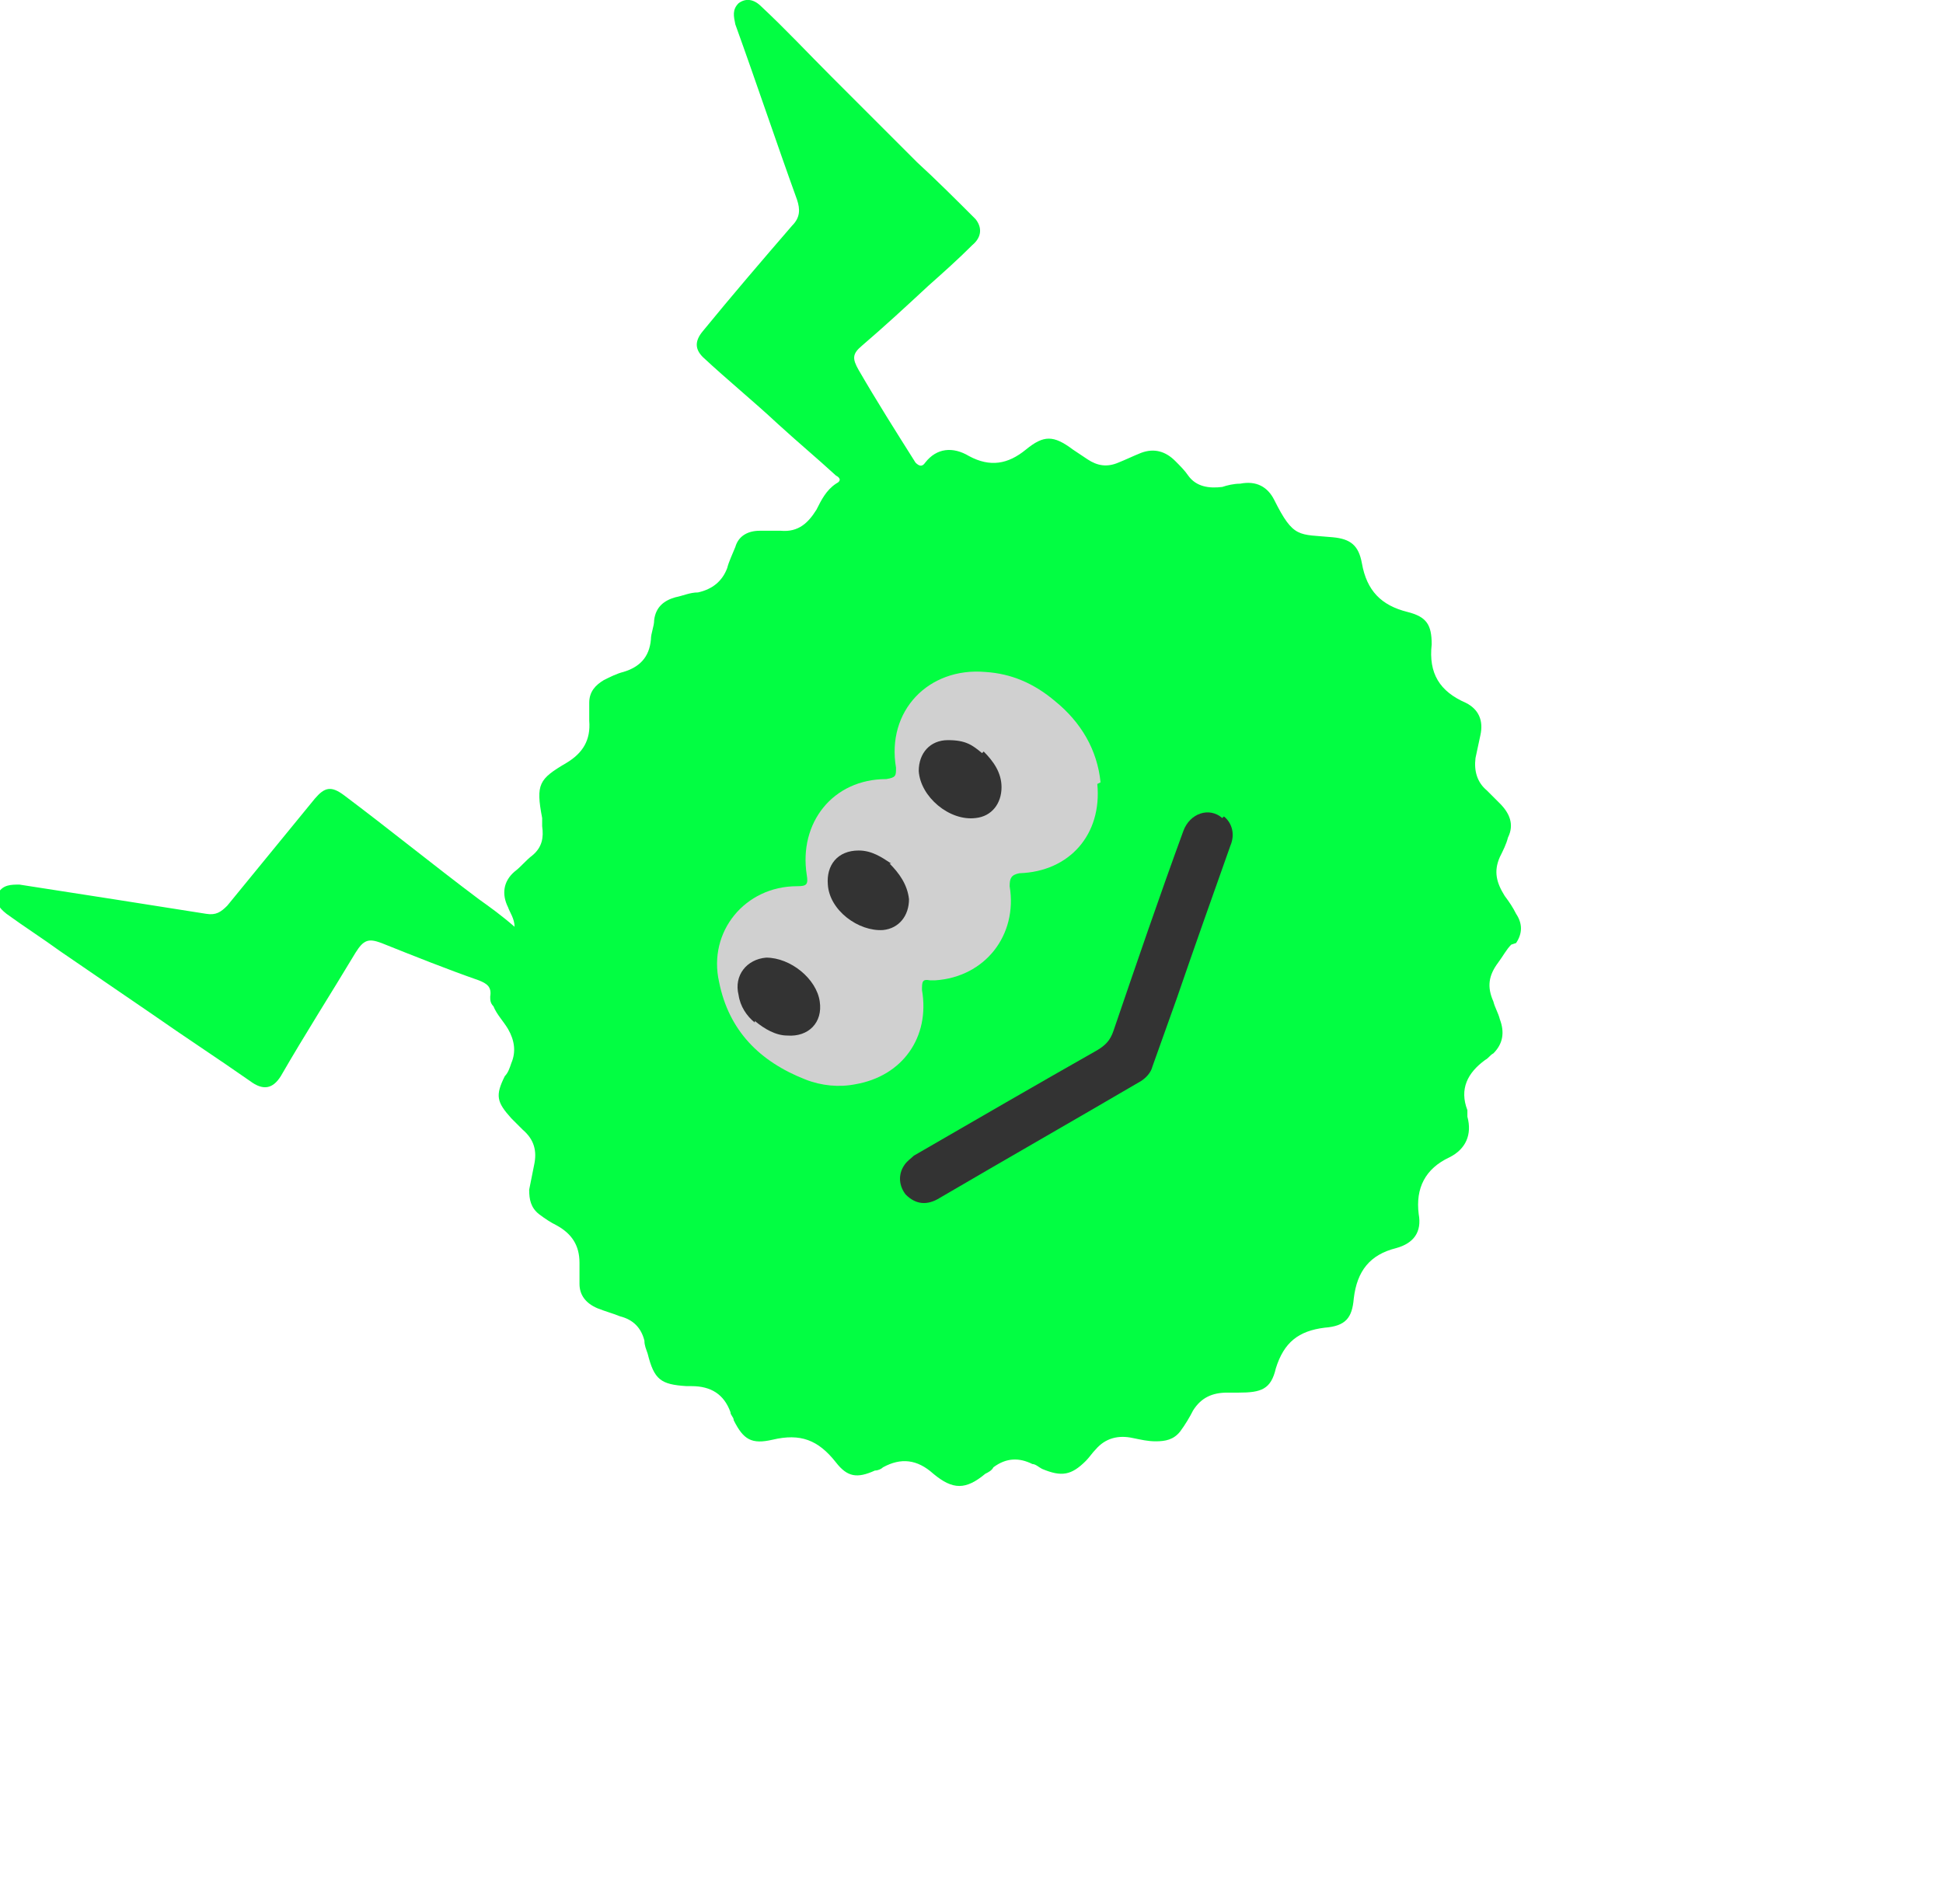
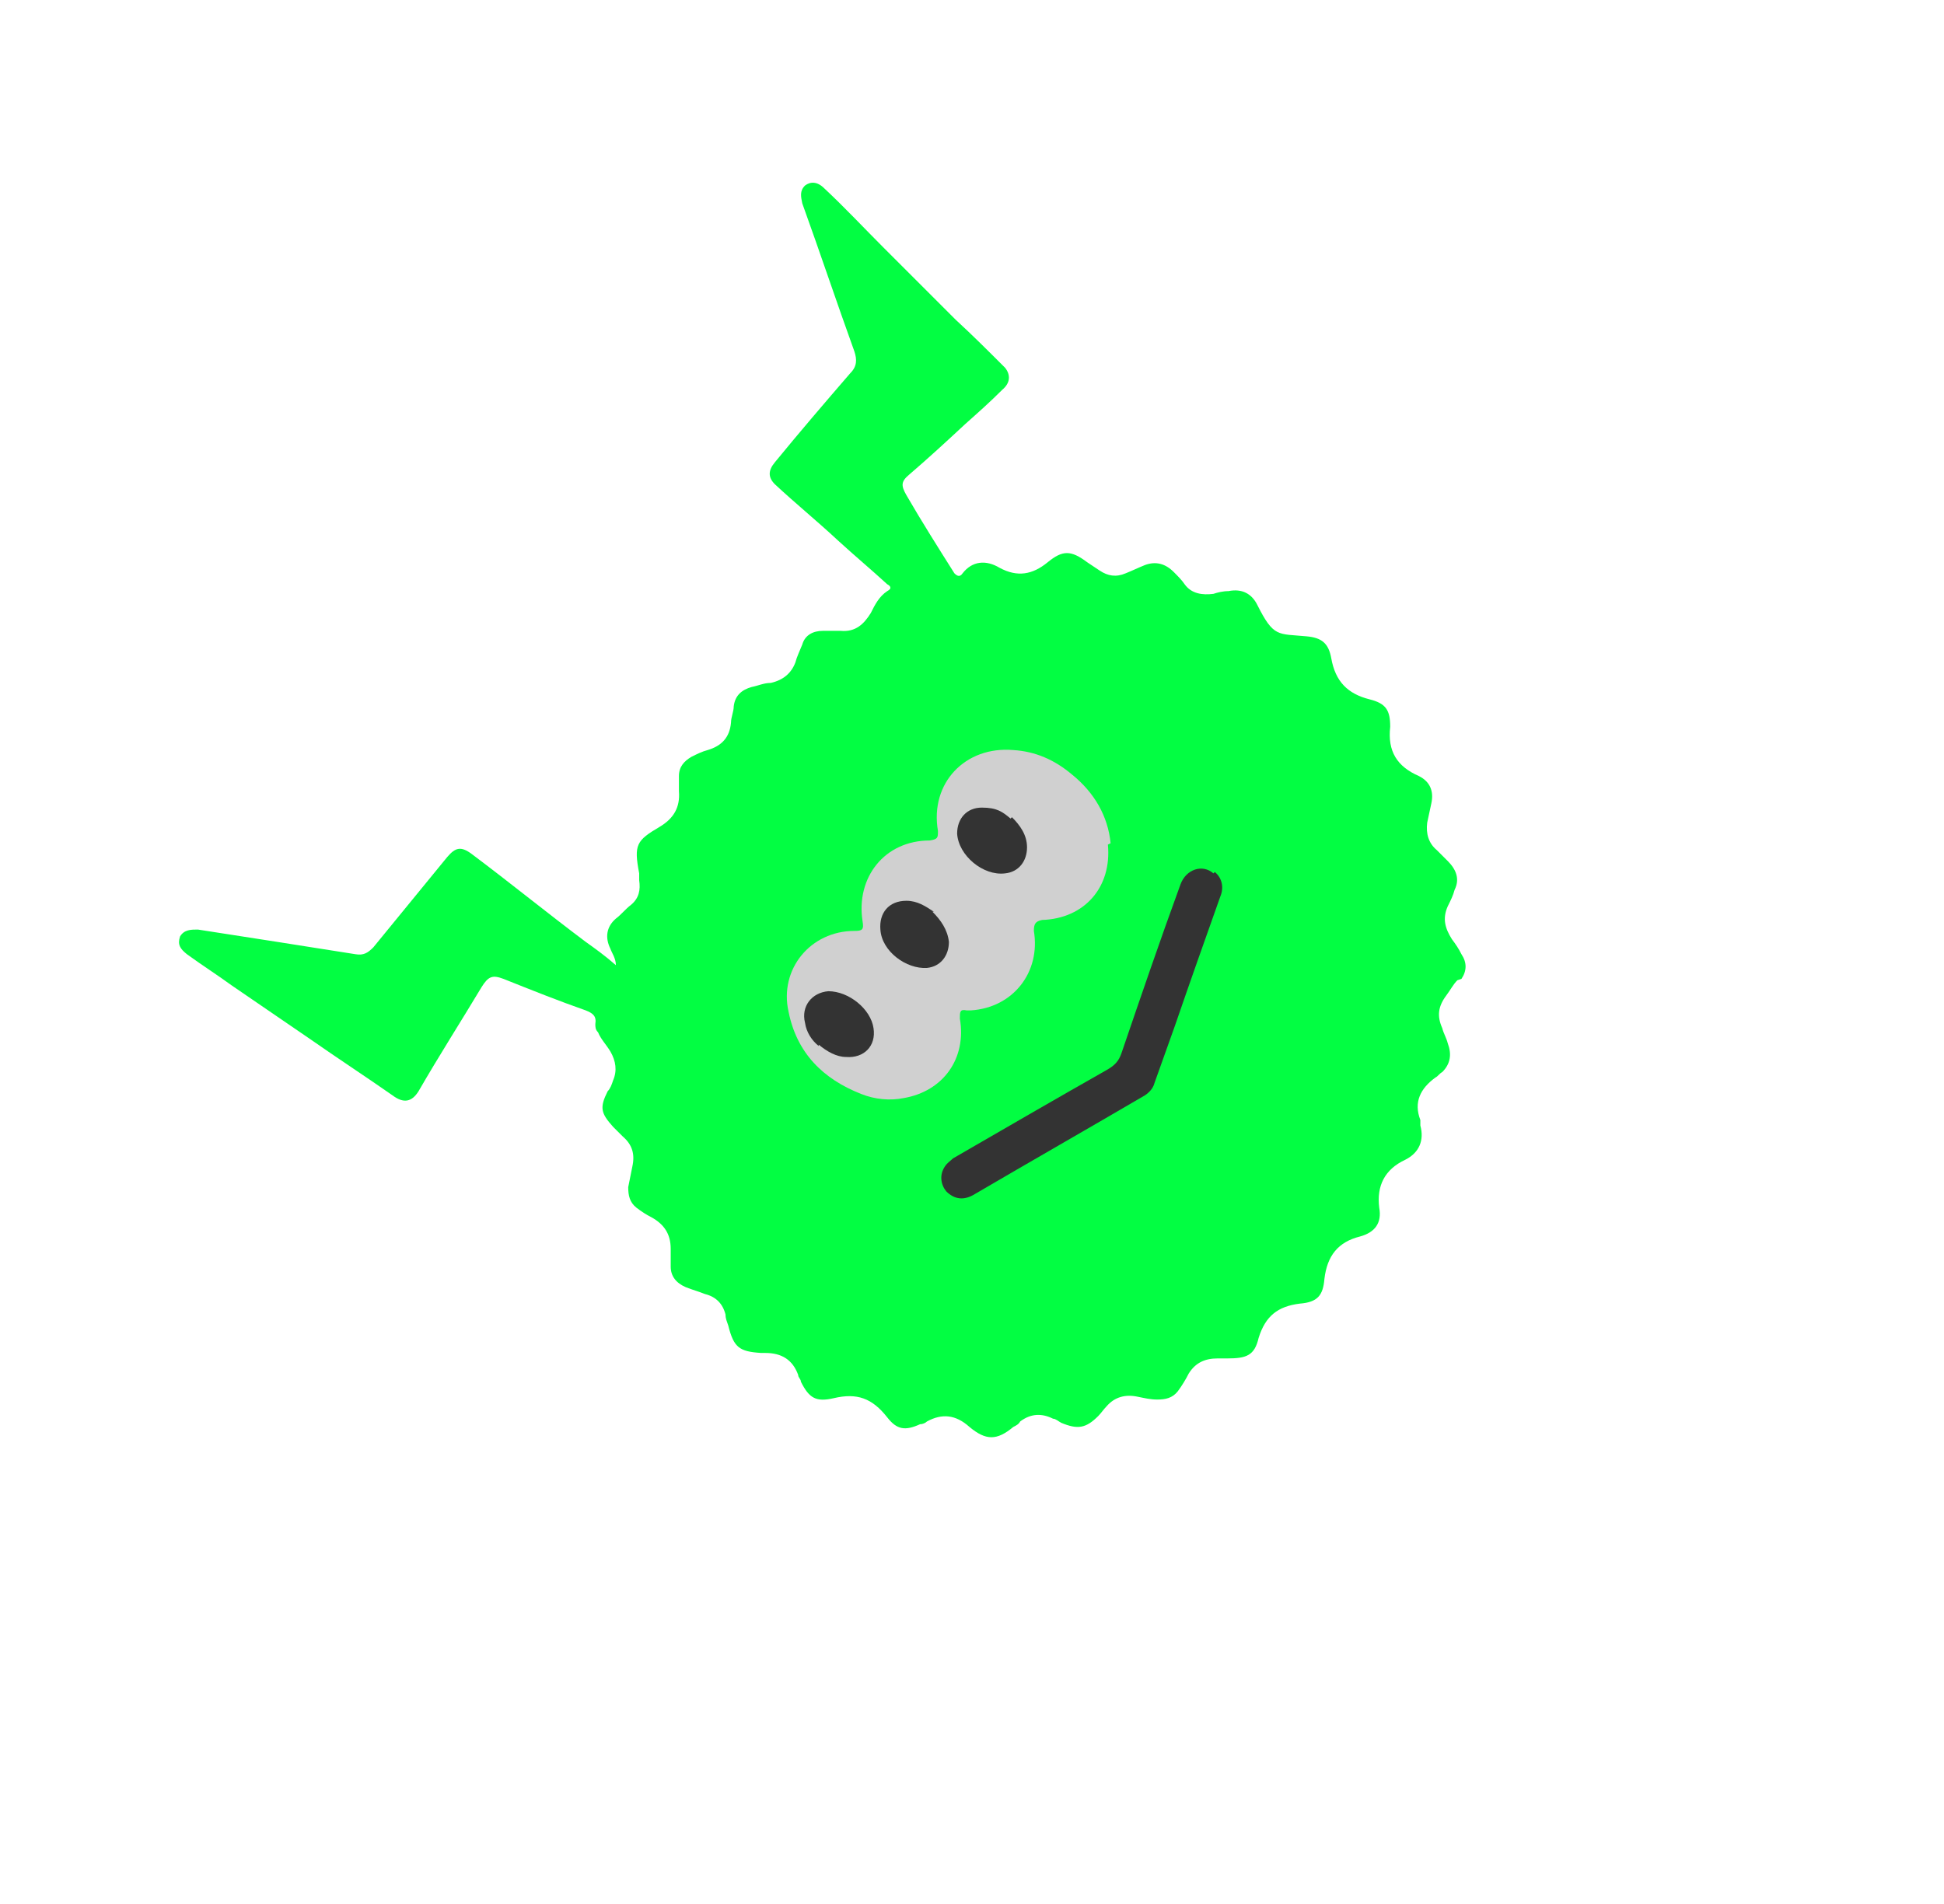
- <svg xmlns="http://www.w3.org/2000/svg" id="Layer_1" version="1.1" viewBox="0 0 119.7 117.3">
+ <svg xmlns="http://www.w3.org/2000/svg" id="Layer_1" data-name="Layer 1" viewBox="0 0 141.85 138.94">
  <defs>
    <style>
-       .st0 {
+       .cls-1 {
        fill: #d0d0d0;
      }

-       .st1 {
+       .cls-2 {
        fill: #02fe42;
      }

-       .st2 {
+       .cls-3 {
        fill: #333;
      }
    </style>
  </defs>
-   <g id="_電仔獸_C_本體">
+   <g id="_電仔獸_C_本體" data-name=" 電仔獸 C 本體">
    <g>
-       <path class="st1" d="M93.4,58.1c.4-.6.4-1.2,0-1.8-.2-.4-.4-.7-.7-1.1-.5-.8-.7-1.5-.3-2.4.2-.4.4-.8.5-1.2.4-.8.1-1.5-.5-2.1-.3-.3-.5-.5-.8-.8-.6-.5-.8-1.2-.7-2,.1-.5.2-.9.3-1.4.2-.9-.1-1.6-.9-2-1.6-.7-2.3-1.8-2.1-3.6,0-1.2-.3-1.7-1.5-2-1.6-.4-2.5-1.3-2.8-3-.2-1.1-.7-1.5-1.8-1.6-2.1-.2-2.4.1-3.6-2.3-.4-.8-1.1-1.2-2.1-1-.4,0-.8.1-1.1.2-.8.1-1.6,0-2.1-.7-.2-.3-.5-.6-.8-.9-.6-.6-1.3-.8-2.1-.5-.5.2-.9.4-1.4.6-.7.3-1.3.2-1.9-.2-.3-.2-.6-.4-.9-.6-1.2-.9-1.8-.9-2.9,0-1.1.9-2.2,1.1-3.5.4-1-.6-2-.5-2.7.4-.2.3-.4.2-.6,0-1.2-1.9-2.4-3.8-3.5-5.7-.4-.7-.4-1,.2-1.5,1.4-1.2,2.7-2.4,4.1-3.7.9-.8,1.8-1.6,2.7-2.5.6-.5.6-1.1.2-1.6-1.2-1.2-2.4-2.4-3.6-3.5-1.8-1.8-3.5-3.5-5.3-5.3-1.4-1.4-2.8-2.9-4.3-4.3-.5-.5-1-.5-1.4-.2-.4.4-.3.8-.2,1.3,1.3,3.6,2.5,7.2,3.8,10.8.2.6.2,1.1-.3,1.6-1.9,2.2-3.7,4.3-5.5,6.5-.5.6-.5,1.1,0,1.6,1.5,1.4,3.1,2.7,4.6,4.1,1.2,1.1,2.4,2.1,3.6,3.2.2.1.4.3,0,.5-.6.4-.9,1-1.2,1.6-.5.8-1.1,1.4-2.2,1.3-.4,0-.9,0-1.3,0-.7,0-1.3.3-1.5,1-.2.5-.4.9-.5,1.3-.3.8-.9,1.3-1.8,1.5-.5,0-.9.2-1.4.3-.7.2-1.2.6-1.3,1.4,0,.4-.2.8-.2,1.2-.1,1.1-.7,1.7-1.7,2-.4.1-.8.3-1.2.5-.5.3-.9.7-.9,1.4,0,.4,0,.7,0,1.1.1,1.2-.4,2-1.4,2.6-1.7,1-1.9,1.3-1.5,3.4,0,.1,0,.3,0,.5.1.7,0,1.3-.6,1.8-.4.3-.7.7-1.1,1-.7.6-.8,1.4-.4,2.2.1.3.4.7.4,1.2-.8-.7-1.5-1.2-2.2-1.7-2.8-2.1-5.5-4.3-8.3-6.4-.8-.6-1.2-.5-1.8.2-1.8,2.2-3.6,4.4-5.4,6.6-.4.4-.7.6-1.3.5-3.8-.6-7.6-1.2-11.5-1.8-.5,0-1,0-1.3.5-.2.6,0,.9.5,1.3,1.1.8,2.2,1.5,3.3,2.3,1.9,1.3,3.8,2.6,5.7,3.9,2,1.4,4,2.7,6,4.1.8.6,1.4.5,1.9-.3,1.5-2.6,3.1-5.1,4.6-7.6.5-.8.8-.9,1.6-.6,2,.8,4,1.6,6,2.3.5.2.8.4.7,1,0,.2,0,.4.2.6.2.5.6.9.9,1.4.4.7.5,1.4.2,2.1-.1.3-.2.6-.4.8-.6,1.2-.5,1.6.4,2.6.2.2.5.5.7.7.7.6.9,1.3.7,2.2-.1.5-.2,1-.3,1.5,0,.6.1,1.1.6,1.5.4.3.7.5,1.1.7.9.5,1.4,1.2,1.4,2.3,0,.4,0,.8,0,1.3,0,.7.4,1.2,1.1,1.5.5.2.9.3,1.4.5.8.2,1.3.7,1.5,1.5,0,.3.1.5.2.8.4,1.6.8,1.9,2.4,2,0,0,.2,0,.3,0,1.2,0,2,.5,2.4,1.6,0,.2.2.3.2.5.6,1.2,1.1,1.5,2.4,1.2,1.7-.4,2.8,0,3.9,1.4.7.9,1.3,1,2.4.5.2,0,.4-.1.5-.2,1.1-.6,2.1-.5,3.1.4,1.2,1,2,1,3.2,0,.2-.1.4-.2.5-.4.8-.6,1.6-.6,2.4-.2.2,0,.4.2.6.3,1.2.5,1.8.4,2.7-.5.2-.2.4-.5.6-.7.6-.7,1.4-.9,2.3-.7.5.1.9.2,1.4.2.6,0,1.1-.1,1.5-.6.3-.4.6-.9.8-1.3.5-.8,1.2-1.1,2.1-1.1.2,0,.5,0,.7,0,1.4,0,2-.2,2.3-1.5.5-1.6,1.4-2.3,3-2.5,1.3-.1,1.7-.6,1.8-1.8.2-1.7,1-2.7,2.6-3.1,1.1-.3,1.6-1,1.4-2.1-.2-1.6.4-2.8,1.9-3.5,1-.5,1.4-1.4,1.1-2.5,0-.1,0-.3,0-.4-.5-1.3,0-2.3,1.1-3.1.2-.1.3-.3.5-.4.6-.6.7-1.3.4-2.1-.1-.4-.3-.7-.4-1.1-.4-.9-.3-1.6.3-2.4.3-.4.5-.8.8-1.1,0,0,0,0,0,0Z" />
-       <path class="st2" d="M75.4,50.3c.5.4.7,1.1.4,1.8-1.1,3.1-2.2,6.2-3.3,9.4-.5,1.4-1,2.8-1.5,4.2-.1.4-.4.7-.7.9-4.1,2.4-8.3,4.8-12.4,7.2-.8.5-1.5.4-2.1-.2-.4-.5-.5-1.2-.1-1.8.2-.3.4-.4.6-.6,3.8-2.2,7.6-4.4,11.3-6.5.5-.3.8-.6,1-1.2,1.4-4.1,2.8-8.2,4.3-12.3.4-1.1,1.6-1.5,2.4-.8Z" />
-       <path class="st0" d="M67.8,48.2c-.2-2-1.2-3.7-2.8-5-1.3-1.1-2.7-1.7-4.3-1.8-3.5-.3-6.1,2.4-5.5,5.9,0,.5,0,.6-.6.7-3.3,0-5.4,2.7-4.9,5.9.1.6,0,.7-.6.7-3.2,0-5.5,2.8-4.8,5.9.6,3,2.5,4.9,5.3,6,1,.4,2.1.5,3.1.3,2.9-.5,4.6-2.9,4.1-5.8,0-.5,0-.7.5-.6.1,0,.2,0,.3,0,3.1-.2,5.1-2.8,4.6-5.8,0-.5.1-.7.6-.8,3.1-.1,5.1-2.4,4.8-5.5h0Z" />
-       <path class="st2" d="M46.5,63c-.5-.4-.9-1-1-1.7-.3-1.2.5-2.2,1.7-2.3,1.5,0,3.1,1.3,3.3,2.7.2,1.3-.7,2.2-2,2.1-.7,0-1.4-.4-2-.9h0Z" />
-       <path class="st2" d="M60.6,46.3c.6.6,1.1,1.3,1.1,2.2,0,1-.6,1.8-1.6,1.9-1.6.2-3.4-1.3-3.5-2.9,0-1.1.7-1.9,1.8-1.9s1.5.3,2.1.8h0Z" />
-       <path class="st2" d="M54.8,53.2c.6.6,1.1,1.3,1.2,2.2,0,1-.6,1.8-1.6,1.9-1.5.1-3.3-1.2-3.4-2.8-.1-1.2.6-2.1,1.9-2.1.8,0,1.4.4,2,.8h0Z" />
+       <path class="cls-2" d="M106.64,71.44c.4-.6.4-1.2,0-1.8-.2-.4-.4-.7-.7-1.1-.5-.8-.7-1.5-.3-2.4.2-.4.4-.8.5-1.2.4-.8.1-1.5-.5-2.1-.3-.3-.5-.5-.8-.8-.6-.5-.8-1.2-.7-2,.1-.5.2-.9.3-1.4.2-.9-.1-1.6-.9-2-1.6-.7-2.3-1.8-2.1-3.6,0-1.2-.3-1.7-1.5-2-1.6-.4-2.5-1.3-2.8-3-.2-1.1-.7-1.5-1.8-1.6-2.1-.2-2.4.1-3.6-2.3-.4-.8-1.1-1.2-2.1-1-.4,0-.8.1-1.1.2-.8.1-1.6,0-2.1-.7-.2-.3-.5-.6-.8-.9-.6-.6-1.3-.8-2.1-.5-.5.2-.9.4-1.4.6-.7.3-1.3.2-1.9-.2-.3-.2-.6-.4-.9-.6-1.2-.9-1.8-.9-2.9,0s-2.2,1.1-3.5.4c-1-.6-2-.5-2.7.4-.2.3-.4.2-.6,0-1.2-1.9-2.4-3.8-3.5-5.7-.4-.7-.4-1,.2-1.5,1.4-1.2,2.7-2.4,4.1-3.7.9-.8,1.8-1.6,2.7-2.5.6-.5.6-1.1.2-1.6-1.2-1.2-2.4-2.4-3.6-3.5-1.8-1.8-3.5-3.5-5.3-5.3-1.4-1.4-2.8-2.9-4.3-4.3-.5-.5-1-.5-1.4-.2-.4.4-.3.8-.2,1.3,1.3,3.6,2.5,7.2,3.8,10.8.2.6.2,1.1-.3,1.6-1.9,2.2-3.7,4.3-5.5,6.5-.5.6-.5,1.1,0,1.6,1.5,1.4,3.1,2.7,4.6,4.1,1.2,1.1,2.4,2.1,3.6,3.2.2.1.4.3,0,.5-.6.4-.9,1-1.2,1.6-.5.8-1.1,1.4-2.2,1.3h-1.3c-.7,0-1.3.3-1.5,1-.2.5-.4.9-.5,1.3-.3.8-.9,1.3-1.8,1.5-.5,0-.9.2-1.4.3-.7.2-1.2.6-1.3,1.4,0,.4-.2.8-.2,1.2-.1,1.1-.7,1.7-1.7,2-.4.1-.8.3-1.2.5-.5.3-.9.7-.9,1.4v1.1c.1,1.2-.4,2-1.4,2.6-1.7,1-1.9,1.3-1.5,3.4v.5c.1.7,0,1.3-.6,1.8-.4.3-.7.7-1.1,1-.7.6-.8,1.4-.4,2.2.1.3.4.7.4,1.2-.8-.7-1.5-1.2-2.2-1.7-2.8-2.1-5.5-4.3-8.3-6.4-.8-.6-1.2-.5-1.8.2-1.8,2.2-3.6,4.4-5.4,6.6-.4.4-.7.6-1.3.5-3.8-.6-7.6-1.2-11.5-1.8-.5,0-1,0-1.3.5-.2.6,0,.9.5,1.3,1.1.8,2.2,1.5,3.3,2.3,1.9,1.3,3.8,2.6,5.7,3.9,2,1.4,4,2.7,6,4.1.8.6,1.4.5,1.9-.3,1.5-2.6,3.1-5.1,4.6-7.6.5-.8.8-.9,1.6-.6,2,.8,4,1.6,6,2.3.5.2.8.4.7,1,0,.2,0,.4.2.6.2.5.6.9.9,1.4.4.7.5,1.4.2,2.1-.1.3-.2.6-.4.8-.6,1.2-.5,1.6.4,2.6.2.2.5.5.7.7.7.6.9,1.3.7,2.2-.1.5-.2,1-.3,1.5,0,.6.1,1.1.6,1.5.4.3.7.5,1.1.7.9.5,1.4,1.2,1.4,2.3v1.3c0,.7.4,1.2,1.1,1.5.5.2.9.3,1.4.5.8.2,1.3.7,1.5,1.5,0,.3.1.5.2.8.4,1.6.8,1.9,2.4,2h.3c1.2,0,2,.5,2.4,1.6,0,.2.2.3.2.5.6,1.2,1.1,1.5,2.4,1.2,1.7-.4,2.8,0,3.9,1.4.7.9,1.3,1,2.4.5.2,0,.4-.1.5-.2,1.1-.6,2.1-.5,3.1.4,1.2,1,2,1,3.2,0,.2-.1.4-.2.5-.4.8-.6,1.6-.6,2.4-.2.2,0,.4.2.6.3,1.2.5,1.8.4,2.7-.5.2-.2.4-.5.6-.7.6-.7,1.4-.9,2.3-.7.5.1.9.2,1.4.2.6,0,1.1-.1,1.5-.6.3-.4.6-.9.8-1.3.5-.8,1.2-1.1,2.1-1.1h.7c1.4,0,2-.2,2.3-1.5.5-1.6,1.4-2.3,3-2.5,1.3-.1,1.7-.6,1.8-1.8.2-1.7,1-2.7,2.6-3.1,1.1-.3,1.6-1,1.4-2.1-.2-1.6.4-2.8,1.9-3.5,1-.5,1.4-1.4,1.1-2.5v-.4c-.5-1.3,0-2.3,1.1-3.1.2-.1.3-.3.5-.4.6-.6.7-1.3.4-2.1-.1-.4-.3-.7-.4-1.1-.4-.9-.3-1.6.3-2.4.3-.4.5-.8.8-1.1h0l.3-.1h0Z" />
+       <path class="cls-3" d="M88.64,63.64c.5.4.7,1.1.4,1.8-1.1,3.1-2.2,6.2-3.3,9.4-.5,1.4-1,2.8-1.5,4.2-.1.4-.4.7-.7.9-4.1,2.4-8.3,4.8-12.4,7.2-.8.5-1.5.4-2.1-.2-.4-.5-.5-1.2-.1-1.8.2-.3.4-.4.6-.6,3.8-2.2,7.6-4.4,11.3-6.5.5-.3.8-.6,1-1.2,1.4-4.1,2.8-8.2,4.3-12.3.4-1.1,1.6-1.5,2.4-.8,0,0,.1-.1.1-.1Z" />
+       <path class="cls-1" d="M81.04,61.54c-.2-2-1.2-3.7-2.8-5-1.3-1.1-2.7-1.7-4.3-1.8-3.5-.3-6.1,2.4-5.5,5.9,0,.5,0,.6-.6.7-3.3,0-5.4,2.7-4.9,5.9.1.6,0,.7-.6.7-3.2,0-5.5,2.8-4.8,5.9.6,3,2.5,4.9,5.3,6,1,.4,2.1.5,3.1.3,2.9-.5,4.6-2.9,4.1-5.8,0-.5,0-.7.5-.6h.3c3.1-.2,5.1-2.8,4.6-5.8,0-.5.1-.7.6-.8,3.1-.1,5.1-2.4,4.8-5.5h0s.2-.1.2-.1Z" />
+       <path class="cls-3" d="M59.74,76.34c-.5-.4-.9-1-1-1.7-.3-1.2.5-2.2,1.7-2.3,1.5,0,3.1,1.3,3.3,2.7.2,1.3-.7,2.2-2,2.1-.7,0-1.4-.4-2-.9h0v.1Z" />
+       <path class="cls-3" d="M73.84,59.64c.6.6,1.1,1.3,1.1,2.2,0,1-.6,1.8-1.6,1.9-1.6.2-3.4-1.3-3.5-2.9,0-1.1.7-1.9,1.8-1.9s1.5.3,2.1.8h0l.1-.1Z" />
+       <path class="cls-3" d="M68.04,66.54c.6.6,1.1,1.3,1.2,2.2,0,1-.6,1.8-1.6,1.9-1.5.1-3.3-1.2-3.4-2.8-.1-1.2.6-2.1,1.9-2.1.8,0,1.4.4,2,.8h-.1Z" />
    </g>
  </g>
</svg>
